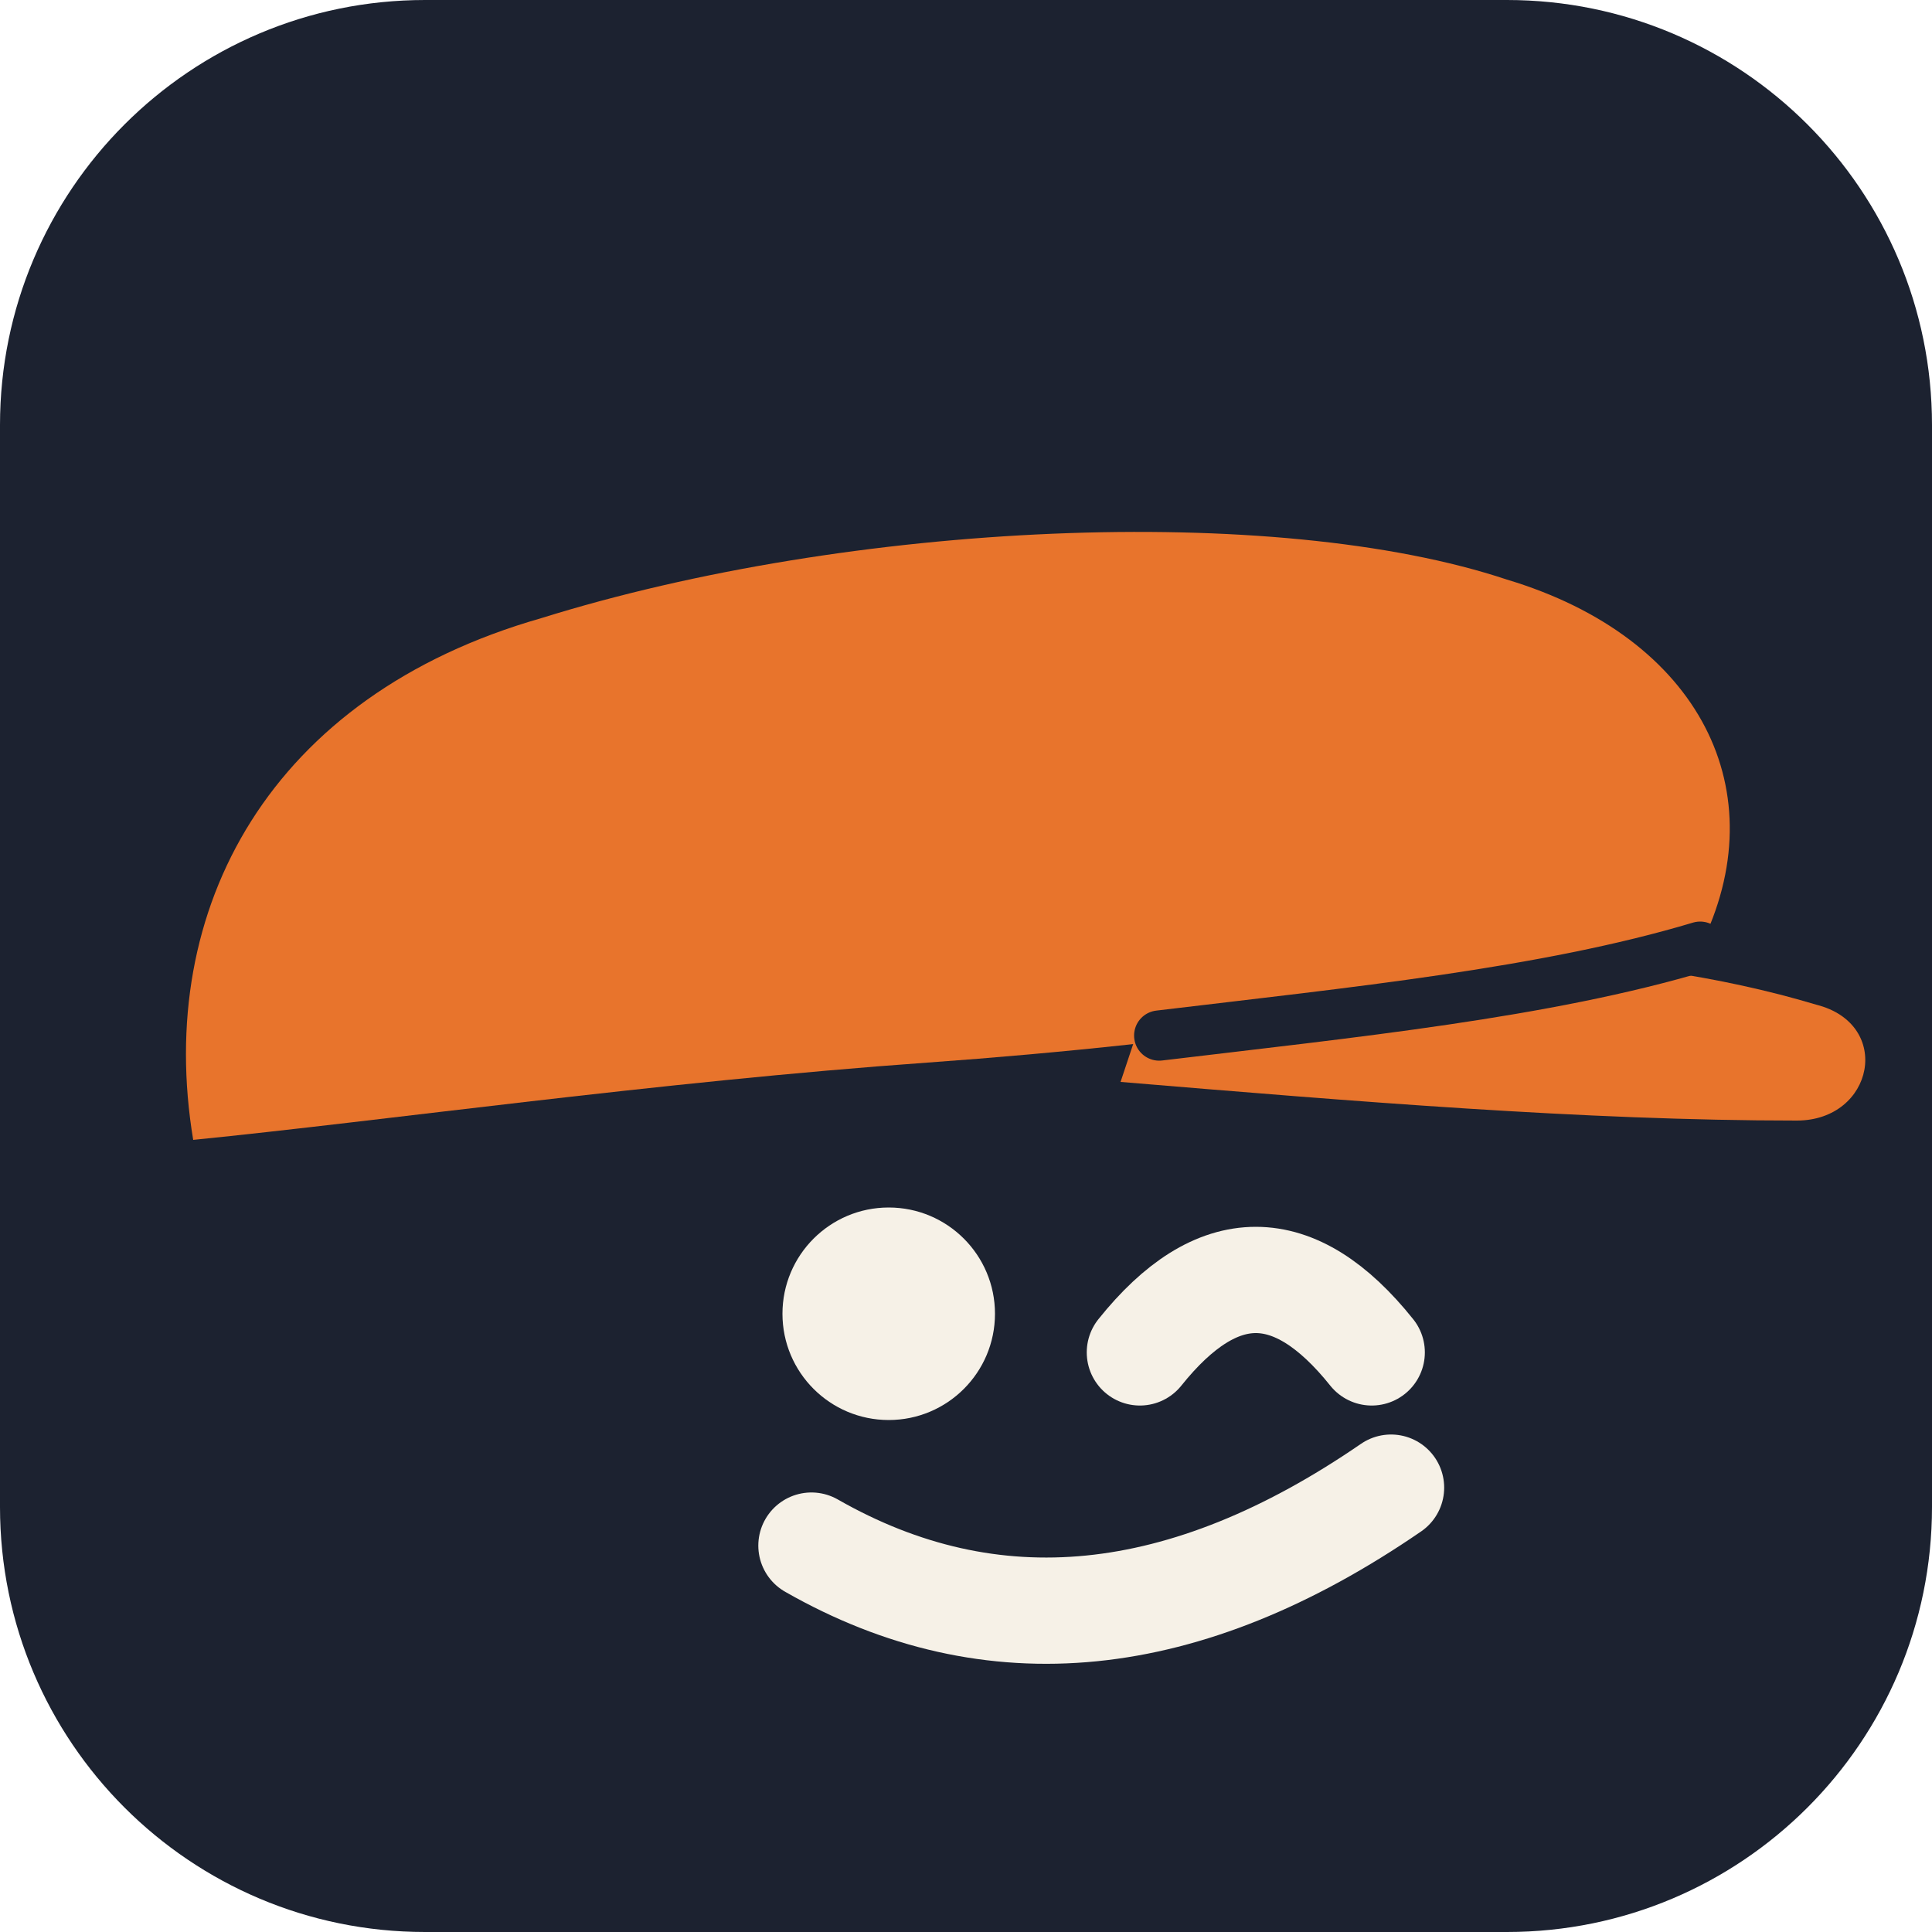
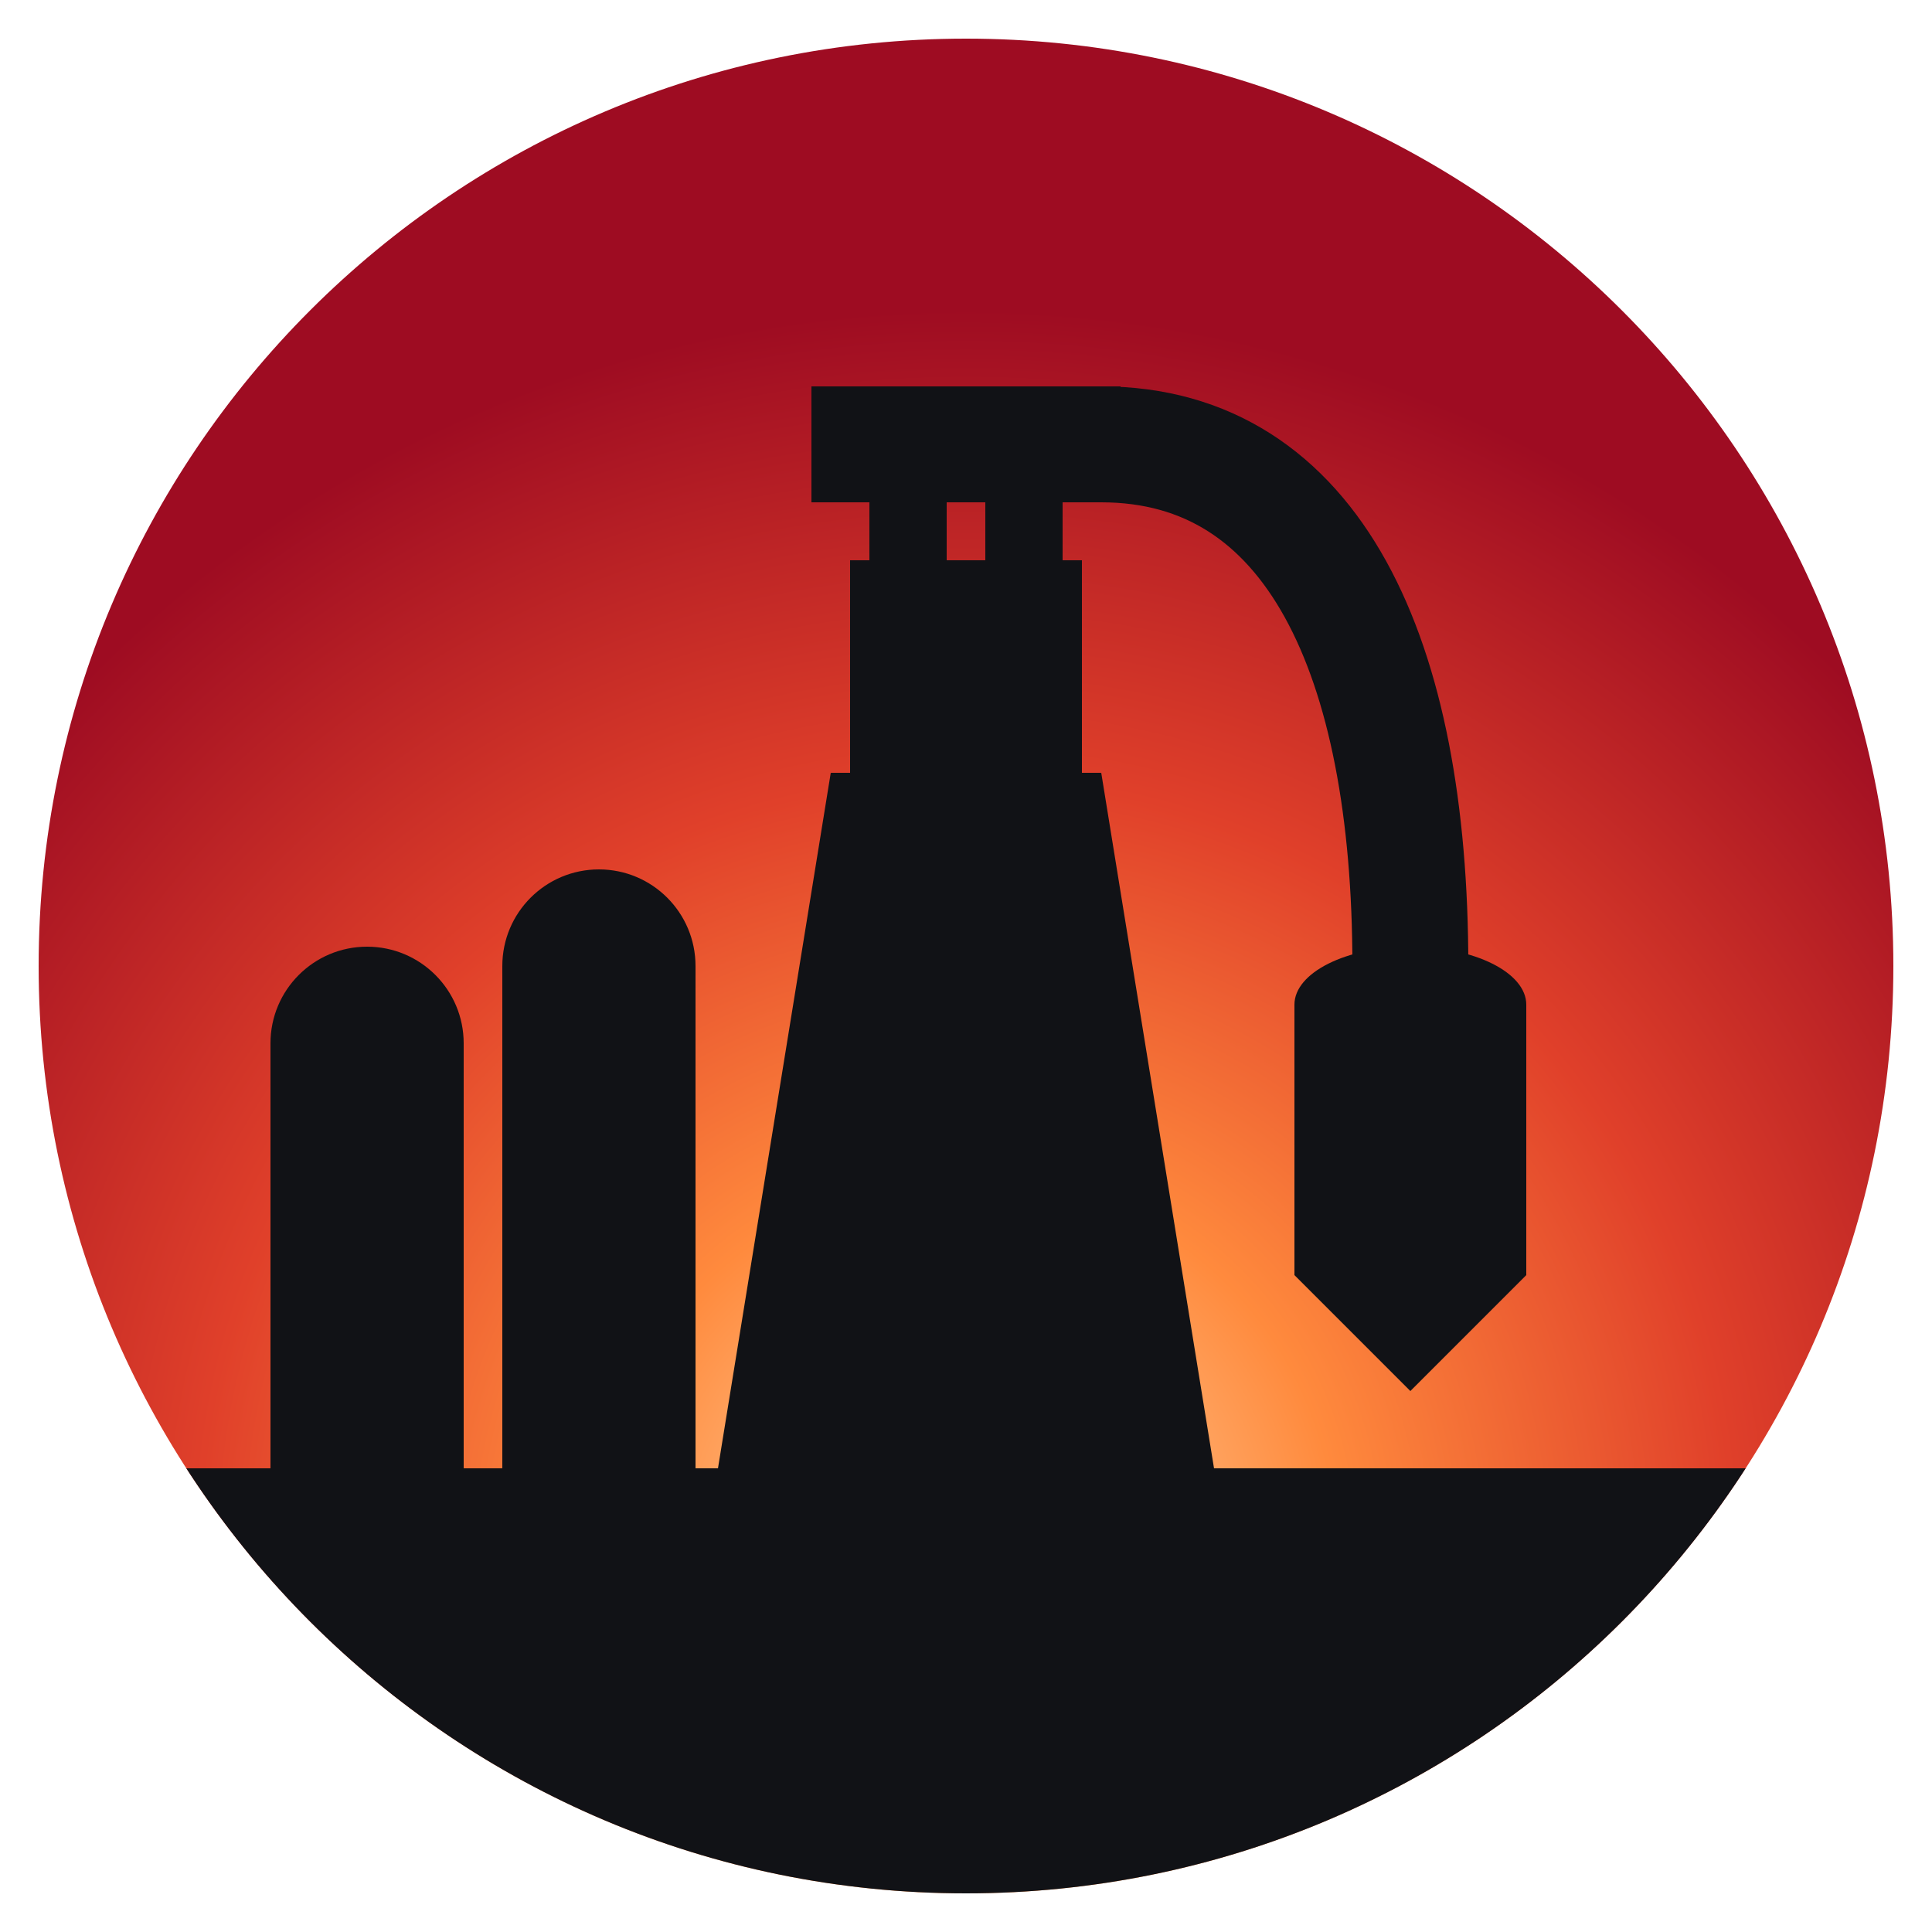
<svg xmlns="http://www.w3.org/2000/svg" viewBox="0 0 100 100">
-   <rect width="100" height="100" rx="22" fill="#1C2230" />
-   <g transform="translate(0 4)">
-     <path d="M60 46 C72 45 84 45 94 48 C98 49 97 54 93 54 C82 54 70 53 58 52 Z" fill="#E8742C" />
-     <path d="M10 55 C8 43 14 32 28 28 C44 23 66 22 78 26 C88 29 92 37 88 45 C76 48 62 50 48 51 C34 52 20 54 10 55 Z" fill="#E8742C" />
-     <path d="M60 49.6 C70 48.4 80 47.4 88 45" fill="none" stroke="#1C2230" stroke-width="2.6" stroke-linecap="round" />
-     <circle cx="46" cy="64" r="5.5" fill="#F6F1E7" />
-     <path d="M59 66 Q65 58.5 71 66" fill="none" stroke="#F6F1E7" stroke-width="5.5" stroke-linecap="round" />
-     <path d="M42 76 Q56 84 72 73" fill="none" stroke="#F6F1E7" stroke-width="5.5" stroke-linecap="round" />
+   <defs>
+     <radialGradient id="sky" cx="50" cy="80" r="64" gradientUnits="userSpaceOnUse">
+       <stop offset="0" stop-color="#FFD9A8" />
+       <stop offset="0.3" stop-color="#FF8A3D" />
+       <stop offset="0.62" stop-color="#E0402A" />
+       <stop offset="1" stop-color="#9E0C22" />
+     </radialGradient>
+     <clipPath id="disc">
+       <circle cx="50" cy="50" r="48" />
+     </clipPath>
+   </defs>
+   <circle cx="50" cy="50" r="48" fill="url(#sky)" />
+   <g clip-path="url(#disc)" fill="#111216">
+     <rect x="0" y="76" width="100" height="24" />
+     <path d="M14 77 V54 a5 5 0 0 1 10 0 V77 Z M26 77 V50 a5 5 0 0 1 10 0 V77 Z" />
+     <path d="M37 77 L43 40 H57 L63 77 Z" />
+     <rect x="44" y="29" width="12" height="12" />
+     <rect x="42" y="20" width="16" height="6" />
+     <rect x="45" y="20" width="4" height="10" />
+     <rect x="51" y="20" width="4" height="10" />
+     <path d="M67 66 V52 a6 3 0 0 1 12 0 V66 L73 72 Z" />
  </g>
+   <path d="M57 23 C68 23 73 34 73 50" fill="none" stroke="#111216" stroke-width="6" clip-path="url(#disc)" />
</svg>
